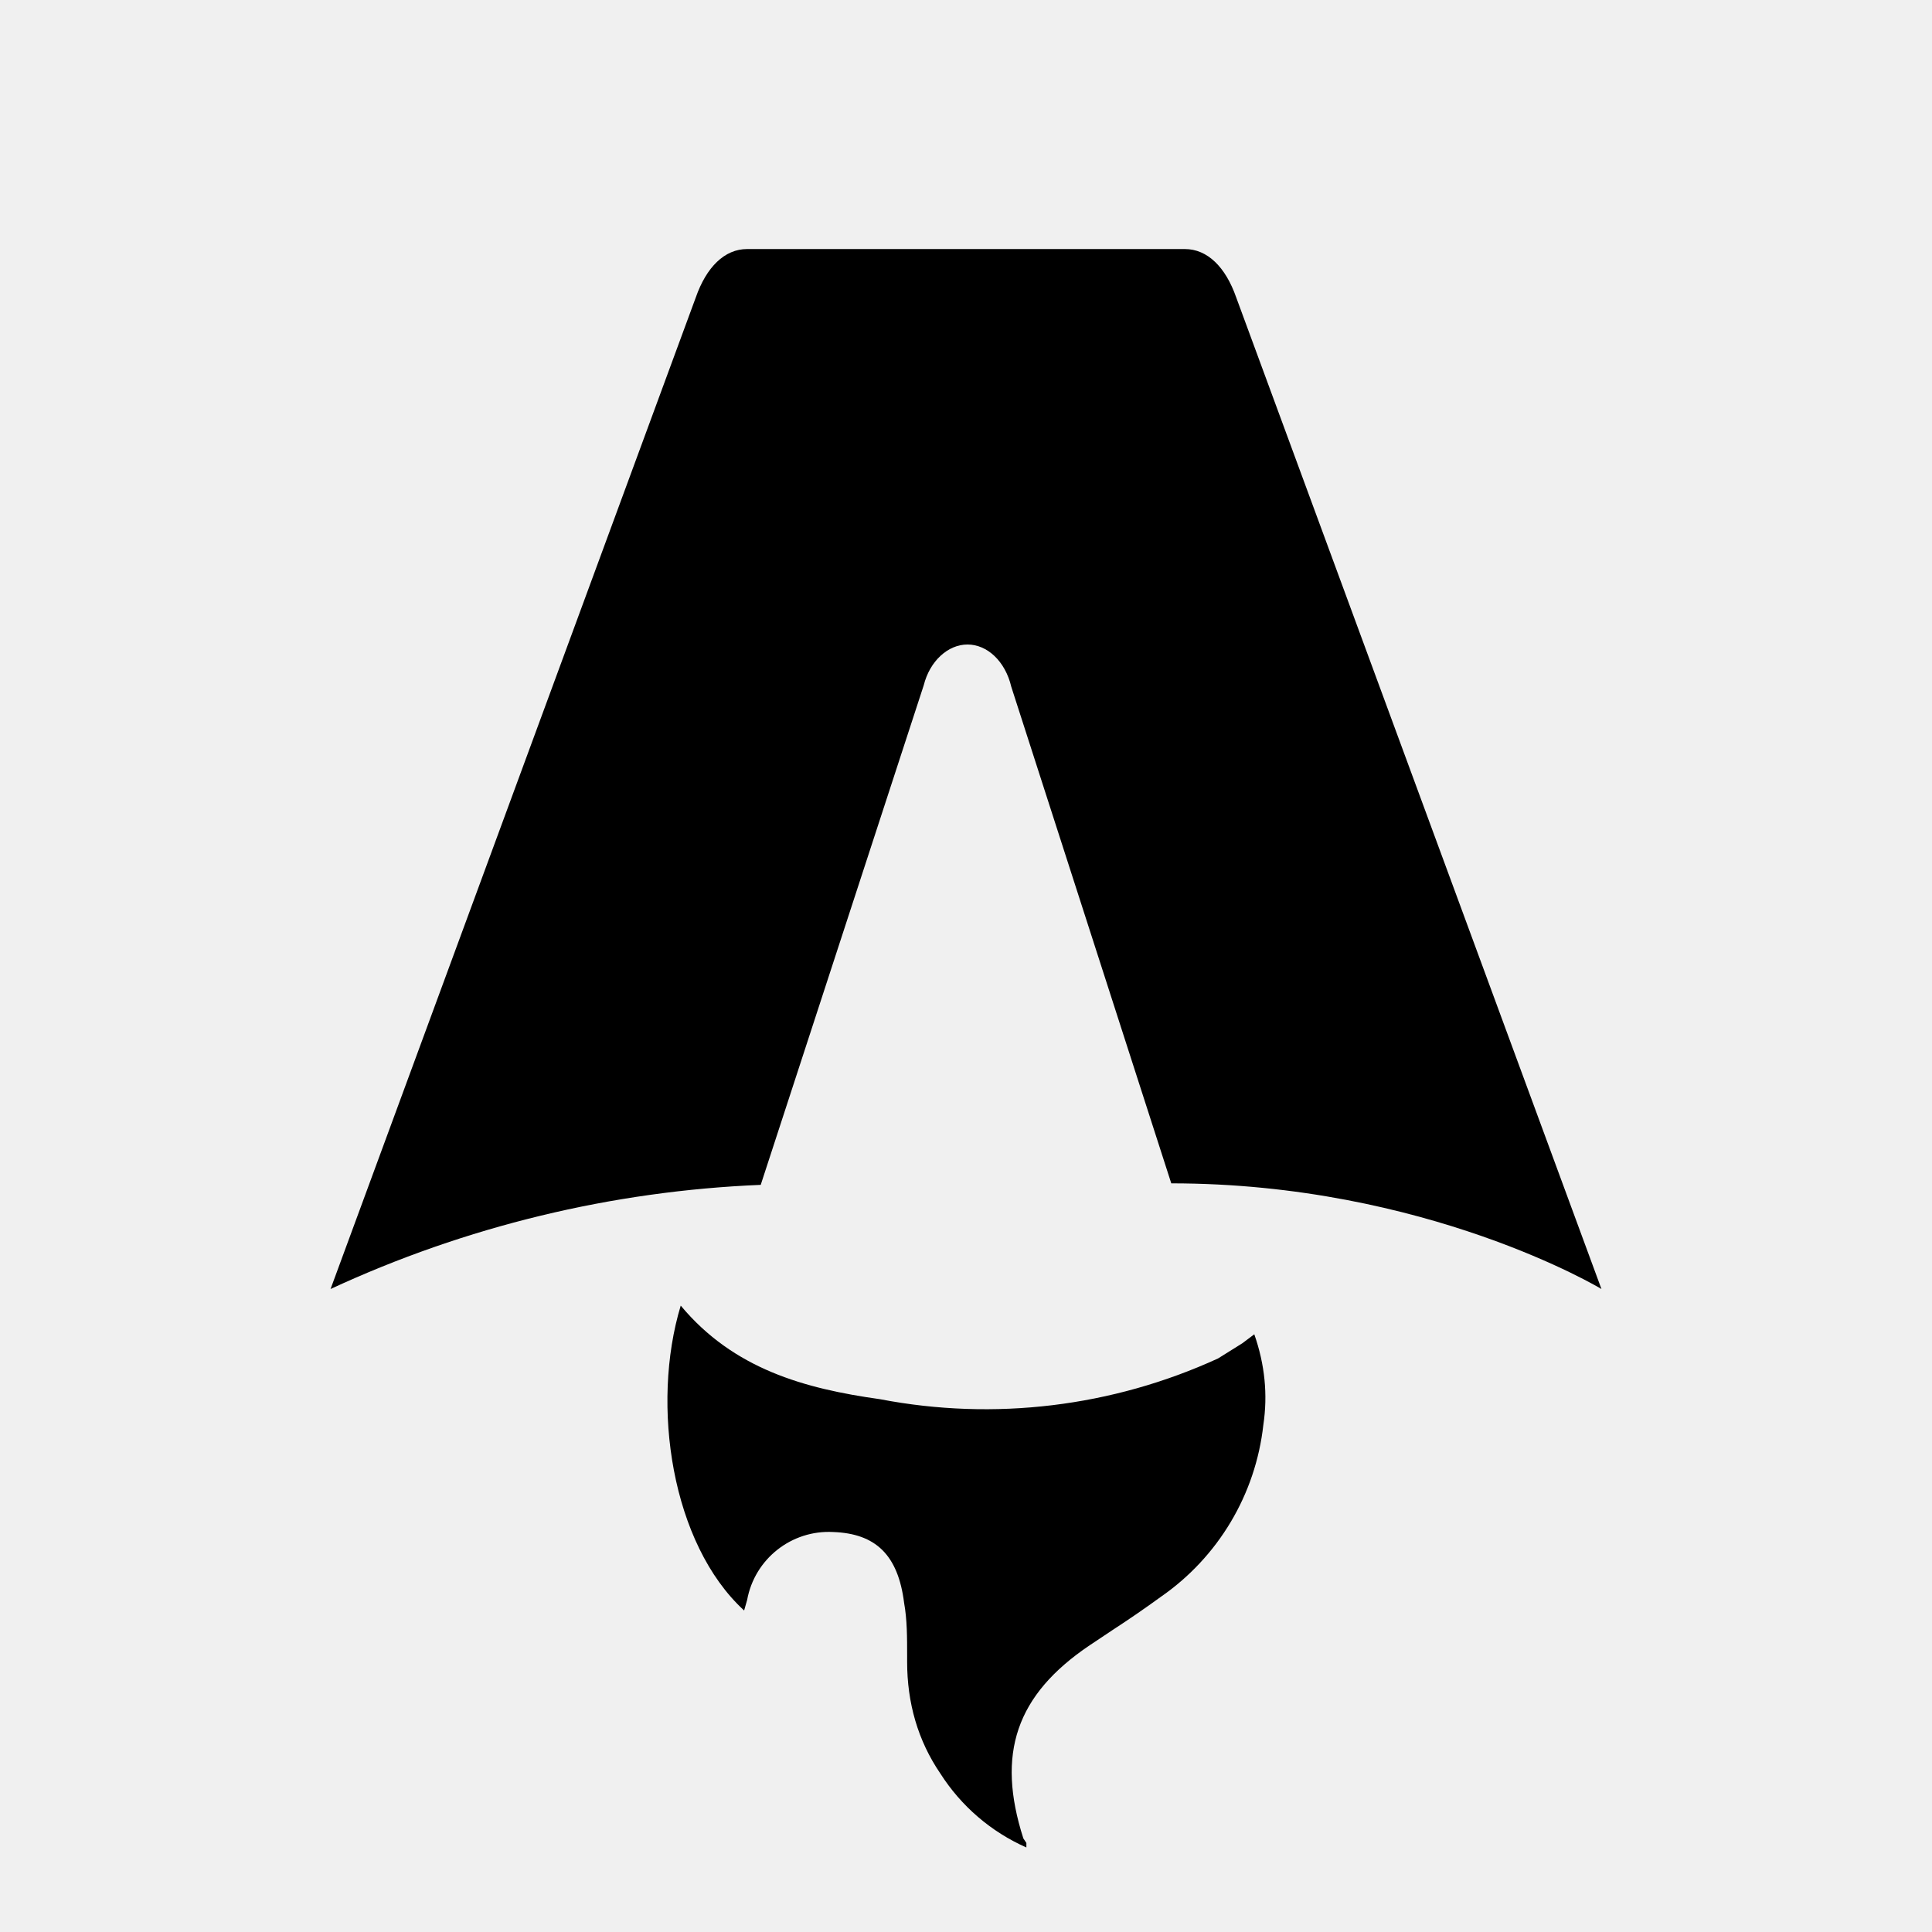
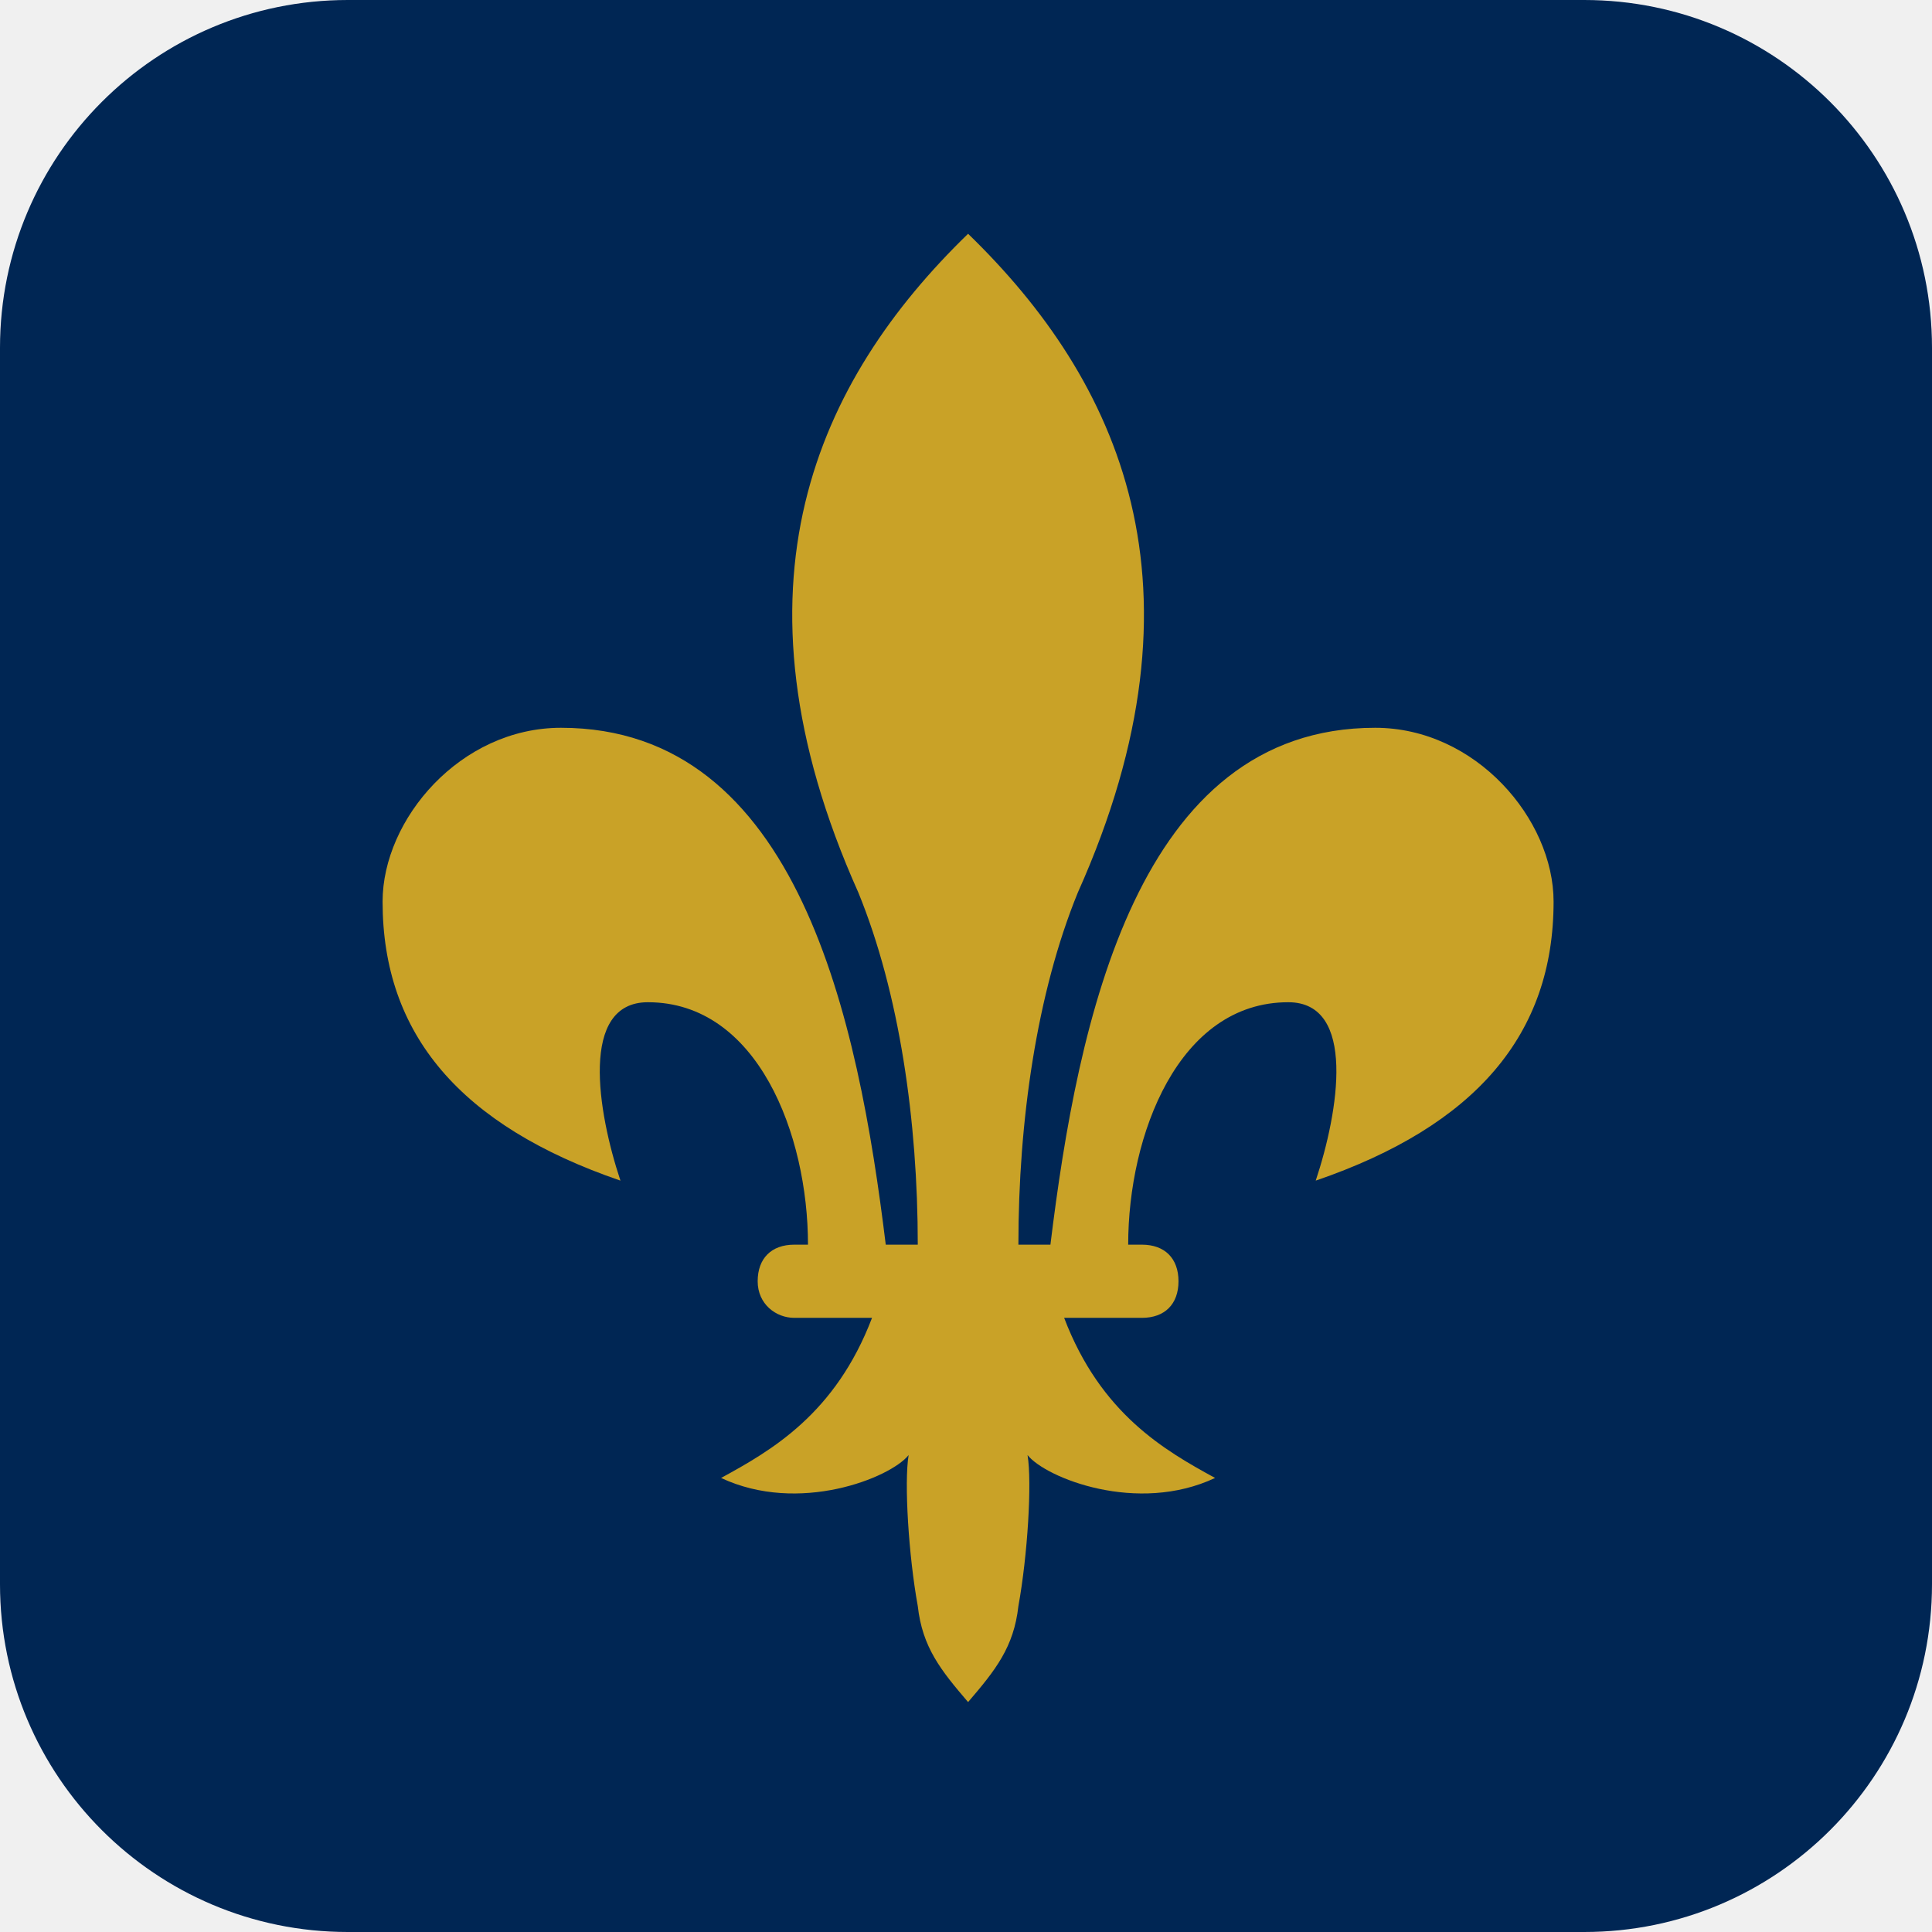
- <svg xmlns="http://www.w3.org/2000/svg" fill="none" viewBox="0 0 128 128">
-   <path d="M50.4 78.5a75.1 75.1 0 0 0-28.5 6.9l24.2-65.7c.7-2 1.9-3.2 3.4-3.2h29c1.5 0 2.7 1.2 3.4 3.2l24.2 65.7s-11.6-7-28.5-7L67 45.5c-.4-1.7-1.6-2.8-2.9-2.8-1.3 0-2.5 1.1-2.9 2.7L50.4 78.5Zm-1.1 28.2Zm-4.2-20.2c-2 6.6-.6 15.8 4.2 20.2a17.5 17.5 0 0 1 .2-.7 5.5 5.5 0 0 1 5.7-4.5c2.8.1 4.3 1.5 4.7 4.7.2 1.1.2 2.3.2 3.5v.4c0 2.7.7 5.2 2.2 7.4a13 13 0 0 0 5.7 4.9v-.3l-.2-.3c-1.8-5.6-.5-9.5 4.4-12.8l1.5-1a73 73 0 0 0 3.2-2.2 16 16 0 0 0 6.8-11.4c.3-2 .1-4-.6-6l-.8.6-1.6 1a37 37 0 0 1-22.4 2.7c-5-.7-9.7-2-13.2-6.2Z" />
-   <style>
-         path { fill: #000; }
-         @media (prefers-color-scheme: dark) {
-             path { fill: #FFF; }
-         }
-     </style>
+ <svg xmlns="http://www.w3.org/2000/svg" viewBox="0 0 100 100">
+   <rect width="100" height="100" rx="18" fill="#002654" />
+   <g fill="#c9a227" transform="translate(19.8 12.1) scale(0.01944)">
+     <g transform="matrix(12.17897,0,0,12.17897,-267.7901,-182.6845)">
+       <path fill-rule="nonzero" d="M126,159C135,181 139,209 139,236L132,236C126,187 113,123 61,123C39,123 22,143 22,161C22,190 39,210 74,222C69,207 65,183 80,183C104,183 115,212 115,236L112,236C107,236 104,239 104,244C104,249 108,252 112,252L129,252C121,273 107,281 96,287C113,295 133,287 137,282C136,288 137,304 139,315C140,324 144,329 150,336C156,329 160,324 161,315C163,304 164,288 163,282C167,287 187,295 204,287C193,281 179,273 171,252L188,252C193,252 196,249 196,244C196,239 193,236 188,236L185,236C185,212 196,183 220,183C235,183 231,207 226,222C261,210 278,190 278,161C278,143 261,123 239,123C187,123 174,187 168,236L161,236C161,209 165,181 174,159C204,92 183,47 150,15C117,47 96,92 126,159Z" />
+     </g>
+   </g>
</svg>
